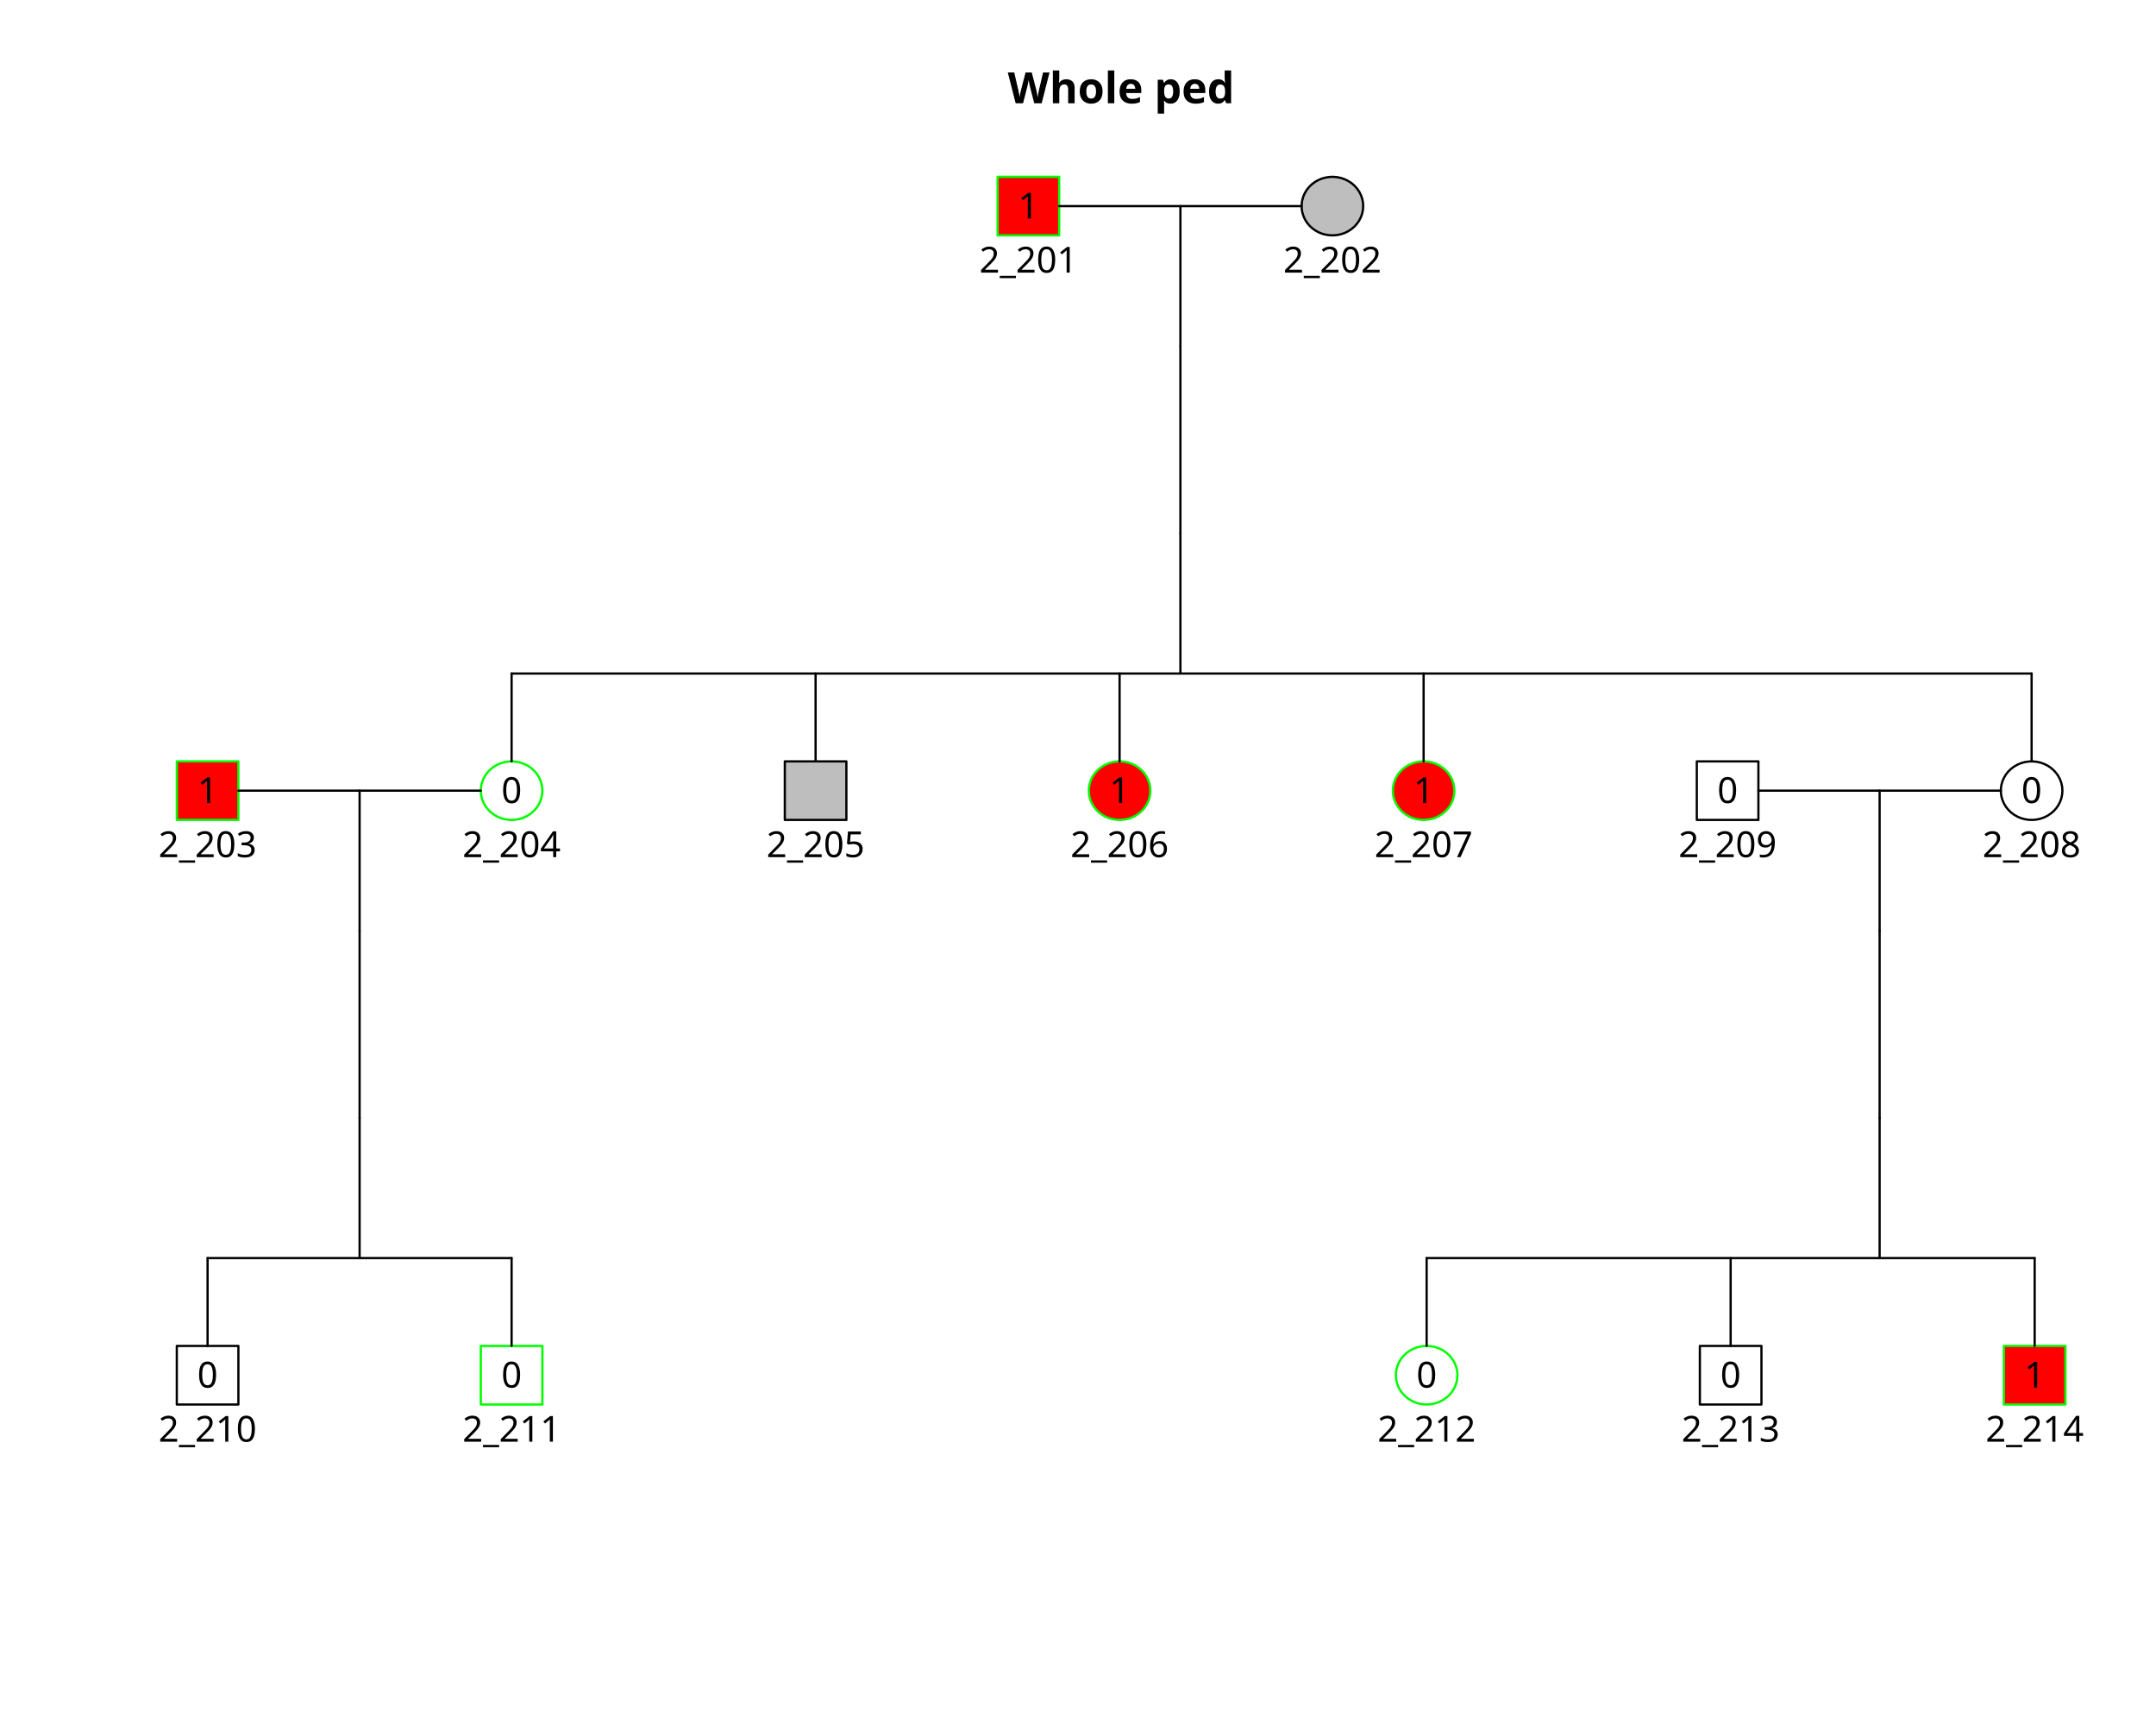
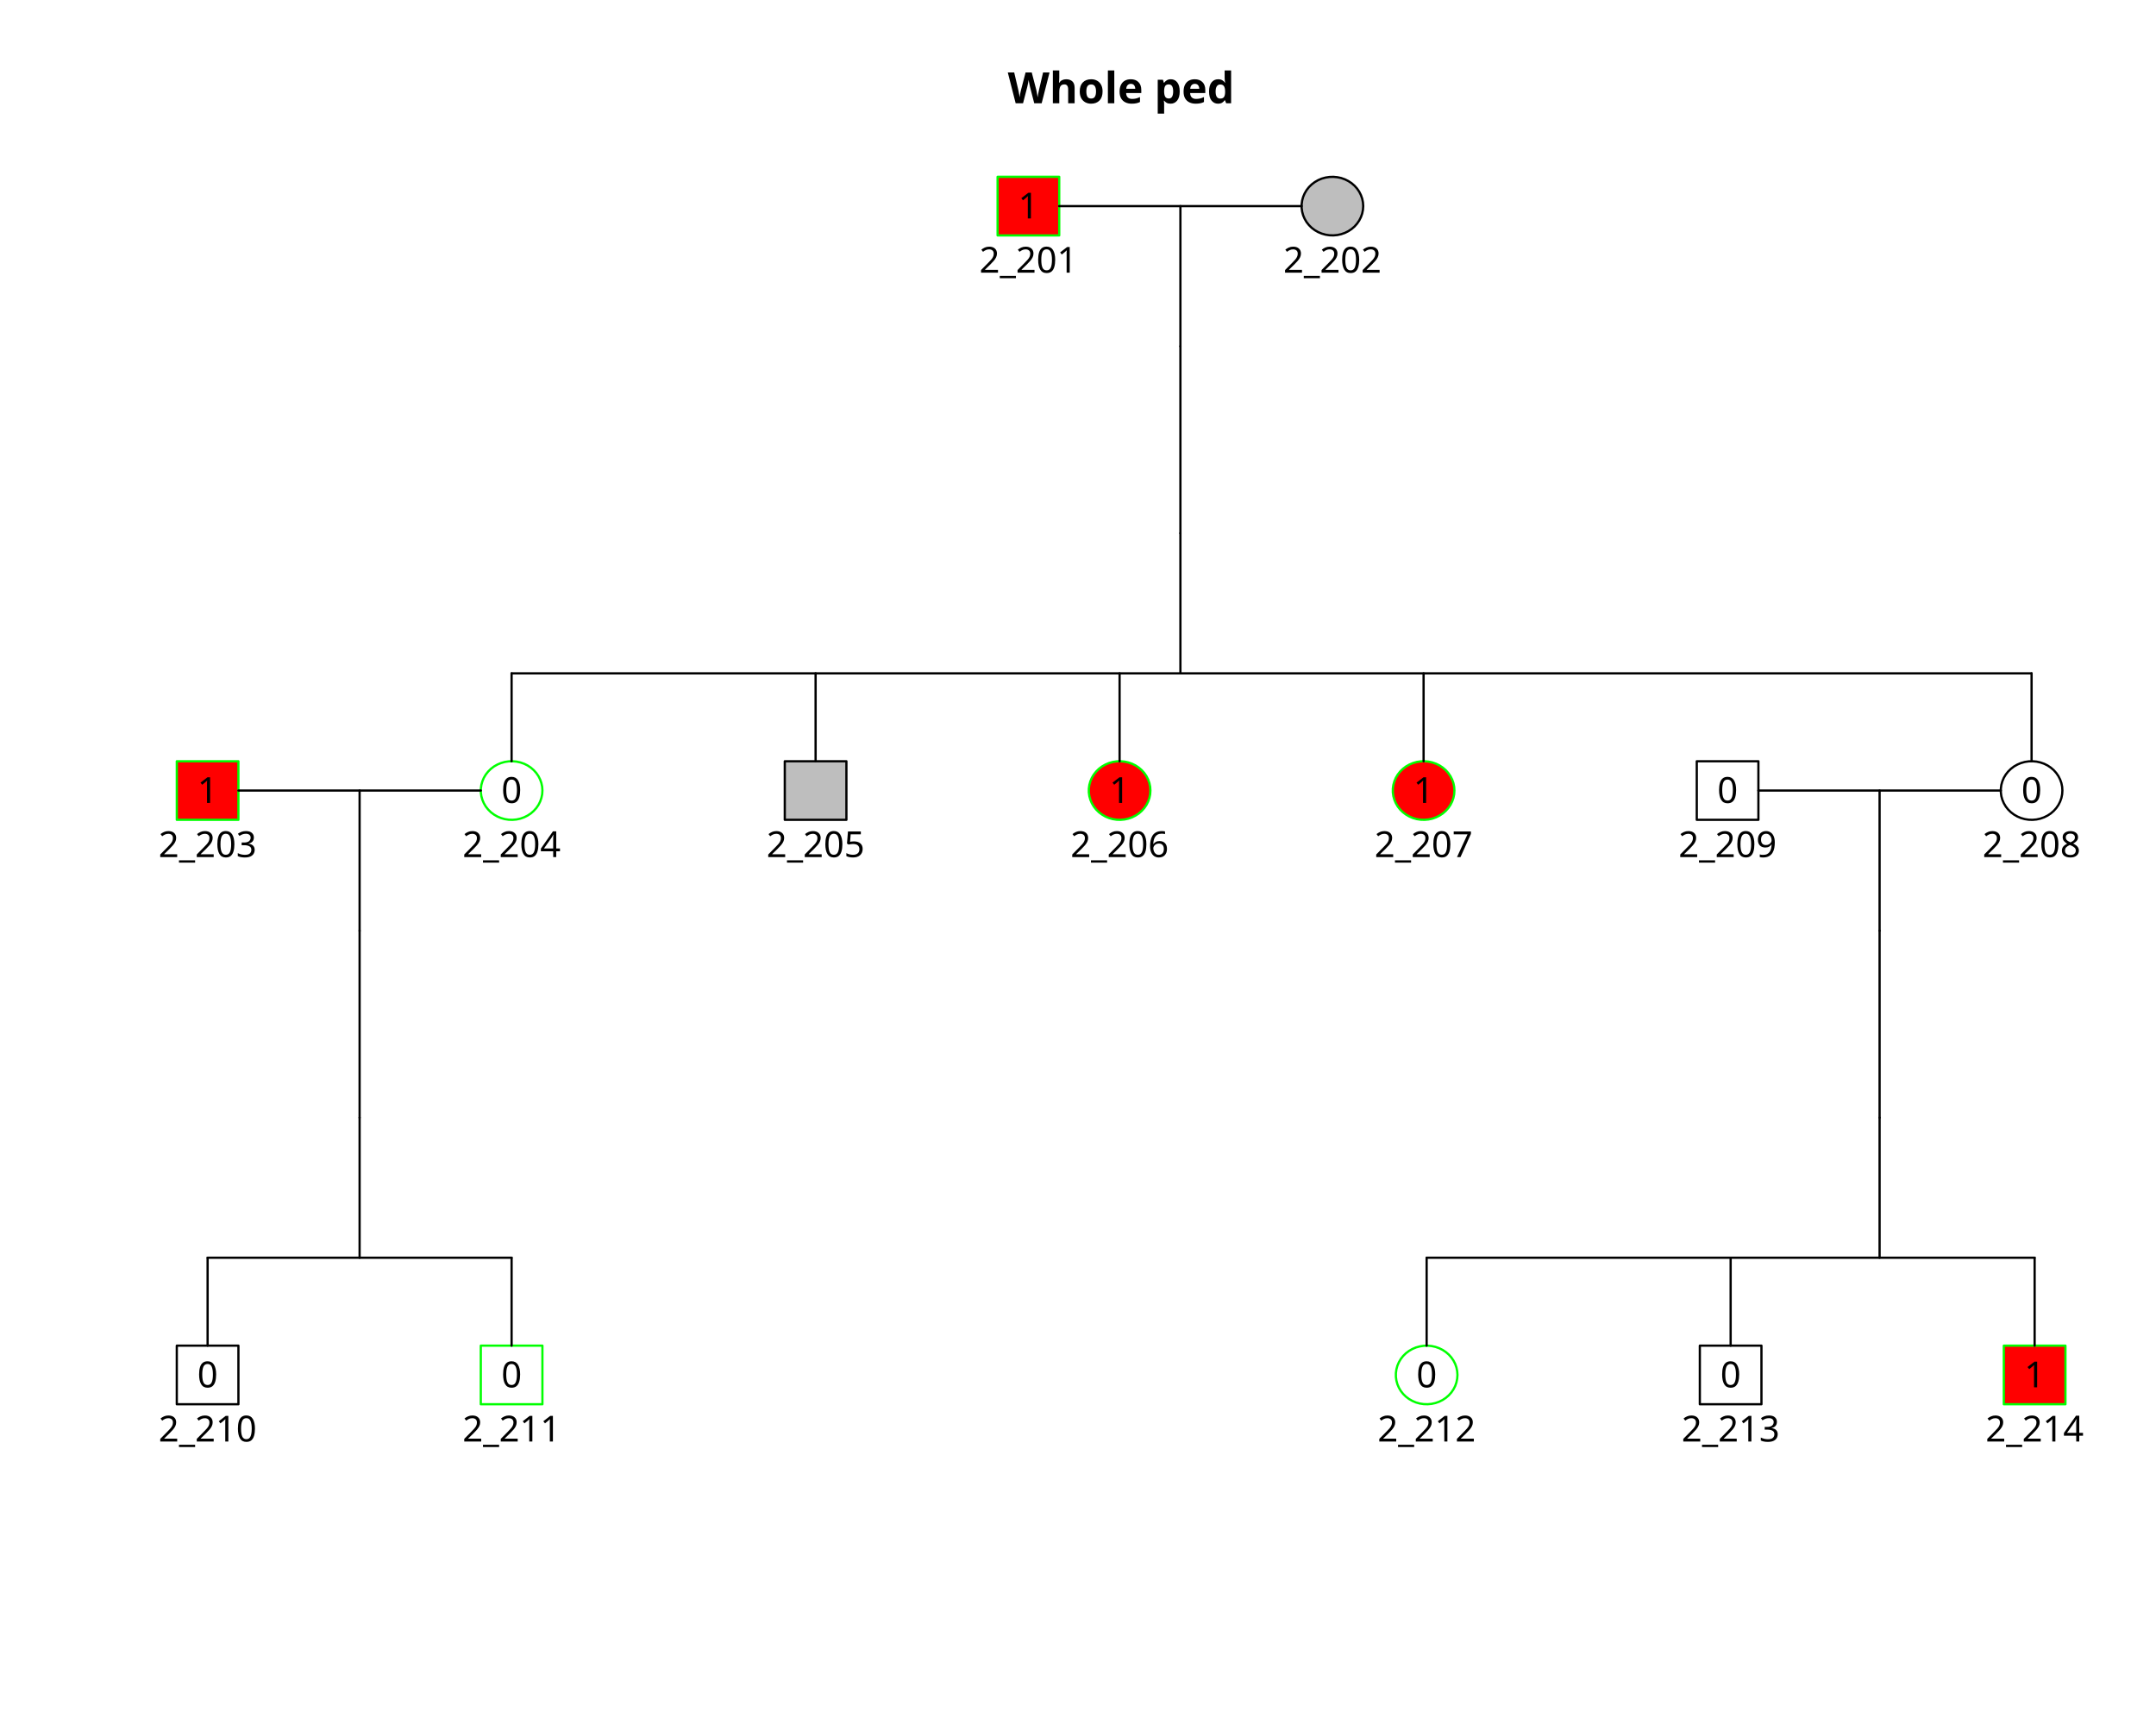
<svg xmlns="http://www.w3.org/2000/svg" class="svglite" data-engine-version="2.0" width="720.00pt" height="576.00pt" viewBox="0 0 720.00 576.00">
  <defs>
    <style type="text/css">
    .svglite line, .svglite polyline, .svglite polygon, .svglite path, .svglite rect, .svglite circle {
      fill: none;
      stroke: #000000;
      stroke-linecap: round;
      stroke-linejoin: round;
      stroke-miterlimit: 10.00;
    }
  </style>
  </defs>
  <rect width="100%" height="100%" style="stroke: none; fill: #FFFFFF;" />
  <defs>
    <clipPath id="cpMC4wMHw3MjAuMDB8MC4wMHw1NzYuMDA=">
      <rect x="0.00" y="0.00" width="720.00" height="576.00" />
    </clipPath>
  </defs>
  <g clip-path="url(#cpMC4wMHw3MjAuMDB8MC4wMHw1NzYuMDA=)">
    <text x="374.40" y="34.48" text-anchor="middle" style="font-size: 14.40px; font-weight: bold; font-family: sans;" textLength="68.84px" lengthAdjust="spacingAndGlyphs">Whole ped</text>
-     <polygon points="333.15,59.04 333.15,78.60 353.72,78.60 353.72,59.04 " style="stroke-width: 0.75; stroke: #00FF00; fill: #FF0000;" />
-     <polygon points="59.04,254.23 59.04,273.79 79.61,273.79 79.61,254.23 " style="stroke-width: 0.75; stroke: #00FF00; fill: #FF0000;" />
-     <polygon points="59.04,449.42 59.04,468.98 79.61,468.98 79.61,449.42 " style="stroke-width: 0.75; fill: #FFFFFF;" />
-     <polygon points="455.24,68.82 455.16,70.07 454.91,71.30 454.49,72.49 453.92,73.62 453.20,74.67 452.35,75.62 451.37,76.46 450.29,77.18 449.12,77.76 447.88,78.19 446.60,78.47 445.29,78.59 443.97,78.55 442.67,78.35 441.41,78.00 440.20,77.49 439.07,76.84 438.04,76.06 437.13,75.16 436.34,74.15 435.69,73.06 435.20,71.90 434.86,70.69 434.70,69.44 434.70,68.19 434.86,66.95 435.20,65.74 435.69,64.58 436.34,63.48 437.13,62.48 438.04,61.58 439.07,60.80 440.20,60.15 441.41,59.64 442.67,59.29 443.97,59.09 445.29,59.05 446.60,59.17 447.88,59.44 449.12,59.88 450.29,60.46 451.37,61.17 452.35,62.02 453.20,62.97 453.92,64.02 454.49,65.15 454.91,66.34 455.16,67.57 455.24,68.82 " style="stroke-width: 0.75; fill: #BEBEBE;" />
-     <polygon points="181.13,264.01 181.05,265.26 180.79,266.49 180.38,267.68 179.81,268.81 179.09,269.86 178.23,270.81 177.26,271.65 176.18,272.37 175.01,272.95 173.77,273.38 172.49,273.66 171.18,273.78 169.86,273.74 168.56,273.54 167.30,273.19 166.09,272.68 164.96,272.03 163.93,271.25 163.02,270.35 162.23,269.34 161.58,268.25 161.09,267.09 160.75,265.88 160.58,264.64 160.58,263.38 160.75,262.14 161.09,260.93 161.58,259.77 162.23,258.67 163.02,257.67 163.93,256.77 164.96,255.99 166.09,255.34 167.30,254.83 168.56,254.48 169.86,254.28 171.18,254.24 172.49,254.36 173.77,254.63 175.01,255.07 176.18,255.65 177.26,256.36 178.23,257.21 179.09,258.16 179.81,259.21 180.38,260.34 180.79,261.53 181.05,262.76 181.13,264.01 " style="stroke-width: 0.75; stroke: #00FF00; fill: #FFFFFF;" />
-     <polygon points="160.56,449.42 160.56,468.98 181.13,468.98 181.13,449.42 " style="stroke-width: 0.75; stroke: #00FF00; fill: #FFFFFF;" />
-     <polygon points="262.09,254.23 262.09,273.79 282.65,273.79 282.65,254.23 " style="stroke-width: 0.75; fill: #BEBEBE;" />
-     <polygon points="486.71,459.20 486.63,460.45 486.38,461.68 485.96,462.87 485.39,464.00 484.67,465.05 483.82,466.00 482.84,466.84 481.76,467.56 480.59,468.14 479.36,468.57 478.07,468.85 476.76,468.97 475.44,468.93 474.14,468.73 472.88,468.38 471.67,467.87 470.55,467.22 469.52,466.44 468.60,465.54 467.81,464.53 467.16,463.44 466.67,462.28 466.34,461.07 466.17,459.83 466.17,458.57 466.34,457.33 466.67,456.12 467.16,454.96 467.81,453.86 468.60,452.86 469.52,451.96 470.55,451.18 471.67,450.53 472.88,450.02 474.14,449.67 475.44,449.47 476.76,449.43 478.07,449.55 479.36,449.82 480.59,450.26 481.76,450.84 482.84,451.55 483.82,452.40 484.67,453.35 485.39,454.40 485.96,455.53 486.38,456.72 486.63,457.95 486.71,459.20 " style="stroke-width: 0.75; stroke: #00FF00; fill: #FFFFFF;" />
-     <polygon points="384.18,264.01 384.09,265.26 383.84,266.49 383.42,267.68 382.85,268.81 382.13,269.86 381.28,270.81 380.30,271.65 379.22,272.37 378.06,272.95 376.82,273.38 375.53,273.66 374.22,273.78 372.90,273.74 371.60,273.54 370.34,273.19 369.14,272.68 368.01,272.03 366.98,271.25 366.06,270.35 365.27,269.34 364.63,268.25 364.13,267.09 363.80,265.88 363.63,264.64 363.63,263.38 363.80,262.14 364.13,260.93 364.63,259.77 365.27,258.67 366.06,257.67 366.98,256.77 368.01,255.99 369.14,255.34 370.34,254.83 371.60,254.48 372.90,254.28 374.22,254.24 375.53,254.36 376.82,254.63 378.06,255.07 379.22,255.65 380.30,256.36 381.28,257.21 382.13,258.16 382.85,259.21 383.42,260.34 383.84,261.53 384.09,262.76 384.18,264.01 " style="stroke-width: 0.75; stroke: #00FF00; fill: #FF0000;" />
-     <polygon points="567.67,449.42 567.67,468.98 588.24,468.98 588.24,449.42 " style="stroke-width: 0.75; fill: #FFFFFF;" />
-     <polygon points="485.70,264.01 485.61,265.26 485.36,266.49 484.95,267.68 484.38,268.81 483.66,269.86 482.80,270.81 481.83,271.65 480.75,272.37 479.58,272.95 478.34,273.38 477.06,273.66 475.74,273.78 474.43,273.74 473.13,273.54 471.86,273.19 470.66,272.68 469.53,272.03 468.50,271.25 467.58,270.35 466.80,269.34 466.15,268.25 465.66,267.09 465.32,265.88 465.15,264.64 465.15,263.38 465.32,262.14 465.66,260.93 466.15,259.77 466.80,258.67 467.58,257.67 468.50,256.77 469.53,255.99 470.66,255.34 471.86,254.83 473.13,254.48 474.43,254.28 475.74,254.24 477.06,254.36 478.34,254.63 479.58,255.07 480.75,255.65 481.83,256.36 482.80,257.21 483.66,258.16 484.38,259.21 484.95,260.34 485.36,261.53 485.61,262.76 485.70,264.01 " style="stroke-width: 0.75; stroke: #00FF00; fill: #FF0000;" />
-     <polygon points="669.19,449.42 669.19,468.98 689.76,468.98 689.76,449.42 " style="stroke-width: 0.75; stroke: #00FF00; fill: #FF0000;" />
-     <polygon points="566.65,254.23 566.65,273.79 587.22,273.79 587.22,254.23 " style="stroke-width: 0.75; fill: #FFFFFF;" />
-     <polygon points="688.74,264.01 688.66,265.26 688.41,266.49 687.99,267.68 687.42,268.81 686.70,269.86 685.85,270.81 684.87,271.65 683.79,272.37 682.62,272.95 681.39,273.38 680.10,273.66 678.79,273.78 677.47,273.74 676.17,273.54 674.91,273.19 673.70,272.68 672.58,272.03 671.55,271.25 670.63,270.35 669.84,269.34 669.20,268.25 668.70,267.09 668.37,265.88 668.20,264.64 668.20,263.38 668.37,262.14 668.70,260.93 669.20,259.77 669.84,258.67 670.63,257.67 671.55,256.77 672.58,255.99 673.70,255.34 674.91,254.83 676.17,254.48 677.47,254.28 678.79,254.24 680.10,254.36 681.39,254.63 682.62,255.07 683.79,255.65 684.87,256.36 685.85,257.21 686.70,258.16 687.42,259.21 687.99,260.34 688.41,261.53 688.66,262.76 688.74,264.01 " style="stroke-width: 0.75; fill: #FFFFFF;" />
+     <polygon points="333.15,59.04 333.15,78.61 353.73,78.61 353.73,59.04 " style="stroke-width: 0.75; stroke: #00FF00; fill: #FF0000;" />
+     <polygon points="59.04,254.19 59.04,273.75 79.62,273.75 79.62,254.19 " style="stroke-width: 0.75; stroke: #00FF00; fill: #FF0000;" />
+     <polygon points="59.04,449.33 59.04,468.90 79.62,468.90 79.62,449.33 " style="stroke-width: 0.75; fill: #FFFFFF;" />
+     <polygon points="455.25,68.82 455.16,70.07 454.91,71.30 454.49,72.49 453.92,73.62 453.20,74.67 452.35,75.63 451.37,76.47 450.29,77.19 449.12,77.77 447.88,78.20 446.60,78.48 445.29,78.60 443.97,78.56 442.67,78.36 441.40,78.00 440.20,77.50 439.07,76.85 438.04,76.07 437.12,75.16 436.33,74.16 435.69,73.07 435.19,71.91 434.86,70.69 434.69,69.45 434.69,68.20 434.86,66.95 435.19,65.74 435.69,64.58 436.33,63.49 437.12,62.48 438.04,61.58 439.07,60.80 440.20,60.15 441.40,59.64 442.67,59.29 443.97,59.09 445.29,59.05 446.60,59.17 447.88,59.44 449.12,59.88 450.29,60.46 451.37,61.17 452.35,62.02 453.20,62.97 453.92,64.02 454.49,65.15 454.91,66.34 455.16,67.57 455.25,68.82 " style="stroke-width: 0.75; fill: #BEBEBE;" />
+     <polygon points="181.14,263.97 181.06,265.22 180.80,266.45 180.39,267.64 179.82,268.77 179.10,269.82 178.24,270.77 177.27,271.62 176.19,272.33 175.02,272.91 173.78,273.35 172.49,273.63 171.18,273.75 169.86,273.71 168.56,273.51 167.30,273.15 166.09,272.64 164.96,271.99 163.93,271.21 163.02,270.31 162.23,269.31 161.58,268.21 161.09,267.05 160.75,265.84 160.58,264.60 160.58,263.34 160.75,262.10 161.09,260.89 161.58,259.72 162.23,258.63 163.02,257.63 163.93,256.73 164.96,255.94 166.09,255.30 167.30,254.79 168.56,254.43 169.86,254.23 171.18,254.19 172.49,254.31 173.78,254.59 175.02,255.02 176.19,255.60 177.27,256.32 178.24,257.16 179.10,258.12 179.82,259.17 180.39,260.30 180.80,261.49 181.06,262.72 181.14,263.97 " style="stroke-width: 0.75; stroke: #00FF00; fill: #FFFFFF;" />
+     <polygon points="160.56,449.33 160.56,468.90 181.14,468.90 181.14,449.33 " style="stroke-width: 0.75; stroke: #00FF00; fill: #FFFFFF;" />
+     <polygon points="262.08,254.19 262.08,273.75 282.66,273.75 282.66,254.19 " style="stroke-width: 0.75; fill: #BEBEBE;" />
+     <polygon points="486.72,459.11 486.63,460.37 486.38,461.60 485.97,462.79 485.39,463.92 484.67,464.97 483.82,465.92 482.84,466.76 481.76,467.48 480.59,468.06 479.36,468.49 478.07,468.77 476.76,468.89 475.44,468.85 474.14,468.65 472.87,468.30 471.67,467.79 470.54,467.14 469.51,466.36 468.59,465.46 467.80,464.45 467.16,463.36 466.66,462.20 466.33,460.98 466.16,459.74 466.16,458.49 466.33,457.24 466.66,456.03 467.16,454.87 467.80,453.78 468.59,452.77 469.51,451.87 470.54,451.09 471.67,450.44 472.87,449.93 474.14,449.58 475.44,449.38 476.76,449.34 478.07,449.46 479.36,449.74 480.59,450.17 481.76,450.75 482.84,451.47 483.82,452.31 484.67,453.26 485.39,454.31 485.97,455.44 486.38,456.63 486.63,457.86 486.72,459.11 " style="stroke-width: 0.75; stroke: #00FF00; fill: #FFFFFF;" />
+     <polygon points="384.18,263.97 384.10,265.22 383.85,266.45 383.43,267.64 382.86,268.77 382.14,269.82 381.28,270.77 380.31,271.62 379.23,272.33 378.06,272.91 376.82,273.35 375.53,273.63 374.22,273.75 372.90,273.71 371.60,273.51 370.34,273.15 369.13,272.64 368.01,271.99 366.97,271.21 366.06,270.31 365.27,269.31 364.62,268.21 364.13,267.05 363.79,265.84 363.62,264.60 363.62,263.34 363.79,262.10 364.13,260.89 364.62,259.72 365.27,258.63 366.06,257.63 366.97,256.73 368.01,255.94 369.13,255.30 370.34,254.79 371.60,254.43 372.90,254.23 374.22,254.19 375.53,254.31 376.82,254.59 378.06,255.02 379.23,255.60 380.31,256.32 381.28,257.16 382.14,258.12 382.86,259.17 383.43,260.30 383.85,261.49 384.10,262.72 384.18,263.97 " style="stroke-width: 0.75; stroke: #00FF00; fill: #FF0000;" />
+     <polygon points="567.66,449.33 567.66,468.90 588.24,468.90 588.24,449.33 " style="stroke-width: 0.75; fill: #FFFFFF;" />
+     <polygon points="485.70,263.97 485.62,265.22 485.37,266.45 484.95,267.64 484.38,268.77 483.66,269.82 482.81,270.77 481.83,271.62 480.75,272.33 479.58,272.91 478.34,273.35 477.06,273.63 475.74,273.75 474.43,273.71 473.12,273.51 471.86,273.15 470.65,272.64 469.53,271.99 468.50,271.21 467.58,270.31 466.79,269.31 466.14,268.21 465.65,267.05 465.31,265.84 465.14,264.60 465.14,263.34 465.31,262.10 465.65,260.89 466.14,259.72 466.79,258.63 467.58,257.63 468.50,256.73 469.53,255.94 470.65,255.30 471.86,254.79 473.12,254.43 474.43,254.23 475.74,254.19 477.06,254.31 478.34,254.59 479.58,255.02 480.75,255.60 481.83,256.32 482.81,257.16 483.66,258.12 484.38,259.17 484.95,260.30 485.37,261.49 485.62,262.72 485.70,263.97 " style="stroke-width: 0.75; stroke: #00FF00; fill: #FF0000;" />
+     <polygon points="669.18,449.33 669.18,468.90 689.76,468.90 689.76,449.33 " style="stroke-width: 0.75; stroke: #00FF00; fill: #FF0000;" />
+     <polygon points="566.64,254.19 566.64,273.75 587.22,273.75 587.22,254.19 " style="stroke-width: 0.75; fill: #FFFFFF;" />
+     <polygon points="688.74,263.97 688.66,265.22 688.41,266.45 687.99,267.64 687.42,268.77 686.70,269.82 685.85,270.77 684.87,271.62 683.79,272.33 682.62,272.91 681.38,273.35 680.10,273.63 678.78,273.75 677.47,273.71 676.17,273.51 674.90,273.15 673.70,272.64 672.57,271.99 671.54,271.21 670.62,270.31 669.83,269.31 669.18,268.21 668.69,267.05 668.35,265.84 668.19,264.60 668.19,263.34 668.35,262.10 668.69,260.89 669.18,259.72 669.83,258.63 670.62,257.63 671.54,256.73 672.57,255.94 673.70,255.30 674.90,254.79 676.17,254.43 677.47,254.23 678.78,254.19 680.10,254.31 681.38,254.59 682.62,255.02 683.79,255.60 684.87,256.32 685.85,257.16 686.70,258.12 687.42,259.17 687.99,260.30 688.41,261.49 688.66,262.72 688.74,263.97 " style="stroke-width: 0.75; fill: #FFFFFF;" />
    <text x="343.44" y="72.95" text-anchor="middle" style="font-size: 12.00px; font-family: sans;" textLength="6.67px" lengthAdjust="spacingAndGlyphs">1</text>
-     <text x="69.32" y="268.14" text-anchor="middle" style="font-size: 12.00px; font-family: sans;" textLength="6.67px" lengthAdjust="spacingAndGlyphs">1</text>
-     <text x="69.32" y="463.33" text-anchor="middle" style="font-size: 12.00px; font-family: sans;" textLength="6.67px" lengthAdjust="spacingAndGlyphs">0</text>
-     <text x="170.86" y="268.14" text-anchor="middle" style="font-size: 12.00px; font-family: sans;" textLength="6.67px" lengthAdjust="spacingAndGlyphs">0</text>
-     <text x="170.85" y="463.33" text-anchor="middle" style="font-size: 12.00px; font-family: sans;" textLength="6.67px" lengthAdjust="spacingAndGlyphs">0</text>
-     <text x="476.44" y="463.33" text-anchor="middle" style="font-size: 12.00px; font-family: sans;" textLength="6.67px" lengthAdjust="spacingAndGlyphs">0</text>
-     <text x="373.90" y="268.14" text-anchor="middle" style="font-size: 12.00px; font-family: sans;" textLength="6.67px" lengthAdjust="spacingAndGlyphs">1</text>
-     <text x="577.95" y="463.33" text-anchor="middle" style="font-size: 12.00px; font-family: sans;" textLength="6.67px" lengthAdjust="spacingAndGlyphs">0</text>
-     <text x="475.43" y="268.14" text-anchor="middle" style="font-size: 12.00px; font-family: sans;" textLength="6.67px" lengthAdjust="spacingAndGlyphs">1</text>
-     <text x="679.48" y="463.33" text-anchor="middle" style="font-size: 12.00px; font-family: sans;" textLength="6.67px" lengthAdjust="spacingAndGlyphs">1</text>
-     <text x="576.94" y="268.14" text-anchor="middle" style="font-size: 12.00px; font-family: sans;" textLength="6.67px" lengthAdjust="spacingAndGlyphs">0</text>
-     <text x="678.47" y="268.14" text-anchor="middle" style="font-size: 12.00px; font-family: sans;" textLength="6.67px" lengthAdjust="spacingAndGlyphs">0</text>
-     <text x="343.44" y="91.02" text-anchor="middle" style="font-size: 12.00px; font-family: sans;" textLength="33.37px" lengthAdjust="spacingAndGlyphs">2_201</text>
-     <text x="69.32" y="286.21" text-anchor="middle" style="font-size: 12.00px; font-family: sans;" textLength="33.37px" lengthAdjust="spacingAndGlyphs">2_203</text>
-     <text x="69.32" y="481.40" text-anchor="middle" style="font-size: 12.00px; font-family: sans;" textLength="33.37px" lengthAdjust="spacingAndGlyphs">2_210</text>
-     <text x="444.96" y="91.02" text-anchor="middle" style="font-size: 12.00px; font-family: sans;" textLength="33.37px" lengthAdjust="spacingAndGlyphs">2_202</text>
-     <text x="170.85" y="286.21" text-anchor="middle" style="font-size: 12.00px; font-family: sans;" textLength="33.37px" lengthAdjust="spacingAndGlyphs">2_204</text>
-     <text x="170.85" y="481.40" text-anchor="middle" style="font-size: 12.00px; font-family: sans;" textLength="33.37px" lengthAdjust="spacingAndGlyphs">2_211</text>
-     <text x="272.37" y="286.21" text-anchor="middle" style="font-size: 12.00px; font-family: sans;" textLength="33.37px" lengthAdjust="spacingAndGlyphs">2_205</text>
-     <text x="476.43" y="481.40" text-anchor="middle" style="font-size: 12.00px; font-family: sans;" textLength="33.37px" lengthAdjust="spacingAndGlyphs">2_212</text>
-     <text x="373.89" y="286.21" text-anchor="middle" style="font-size: 12.00px; font-family: sans;" textLength="33.37px" lengthAdjust="spacingAndGlyphs">2_206</text>
-     <text x="577.95" y="481.40" text-anchor="middle" style="font-size: 12.00px; font-family: sans;" textLength="33.37px" lengthAdjust="spacingAndGlyphs">2_213</text>
-     <text x="475.42" y="286.21" text-anchor="middle" style="font-size: 12.00px; font-family: sans;" textLength="33.37px" lengthAdjust="spacingAndGlyphs">2_207</text>
-     <text x="679.48" y="481.40" text-anchor="middle" style="font-size: 12.00px; font-family: sans;" textLength="33.37px" lengthAdjust="spacingAndGlyphs">2_214</text>
-     <text x="576.94" y="286.21" text-anchor="middle" style="font-size: 12.00px; font-family: sans;" textLength="33.37px" lengthAdjust="spacingAndGlyphs">2_209</text>
-     <text x="678.46" y="286.21" text-anchor="middle" style="font-size: 12.00px; font-family: sans;" textLength="33.37px" lengthAdjust="spacingAndGlyphs">2_208</text>
-     <line x1="353.72" y1="68.82" x2="434.67" y2="68.82" style="stroke-width: 0.75;" />
-     <line x1="79.61" y1="264.01" x2="160.56" y2="264.01" style="stroke-width: 0.75;" />
-     <line x1="587.22" y1="264.01" x2="668.18" y2="264.01" style="stroke-width: 0.75;" />
-     <line x1="170.85" y1="254.23" x2="170.85" y2="224.90" style="stroke-width: 0.75;" />
-     <line x1="272.37" y1="254.23" x2="272.37" y2="224.90" style="stroke-width: 0.75;" />
-     <line x1="373.89" y1="254.23" x2="373.89" y2="224.90" style="stroke-width: 0.75;" />
-     <line x1="475.42" y1="254.23" x2="475.42" y2="224.90" style="stroke-width: 0.75;" />
-     <line x1="678.46" y1="254.23" x2="678.46" y2="224.90" style="stroke-width: 0.75;" />
-     <line x1="170.85" y1="224.90" x2="678.46" y2="224.90" style="stroke-width: 0.75;" />
-     <line x1="394.20" y1="224.90" x2="394.20" y2="178.07" style="stroke-width: 0.75;" />
-     <line x1="394.20" y1="178.07" x2="394.20" y2="115.64" style="stroke-width: 0.75;" />
-     <line x1="394.20" y1="115.64" x2="394.20" y2="68.82" style="stroke-width: 0.75;" />
-     <line x1="69.32" y1="449.42" x2="69.32" y2="420.09" style="stroke-width: 0.75;" />
-     <line x1="170.85" y1="449.42" x2="170.85" y2="420.09" style="stroke-width: 0.75;" />
-     <line x1="69.32" y1="420.09" x2="170.85" y2="420.09" style="stroke-width: 0.75;" />
-     <line x1="120.09" y1="420.09" x2="120.09" y2="373.26" style="stroke-width: 0.75;" />
-     <line x1="120.09" y1="373.26" x2="120.09" y2="310.83" style="stroke-width: 0.75;" />
-     <line x1="120.09" y1="310.83" x2="120.09" y2="264.01" style="stroke-width: 0.75;" />
-     <line x1="476.43" y1="449.42" x2="476.43" y2="420.09" style="stroke-width: 0.75;" />
-     <line x1="577.95" y1="449.42" x2="577.95" y2="420.09" style="stroke-width: 0.75;" />
-     <line x1="679.48" y1="449.42" x2="679.48" y2="420.09" style="stroke-width: 0.75;" />
-     <line x1="476.43" y1="420.09" x2="679.48" y2="420.09" style="stroke-width: 0.75;" />
-     <line x1="627.70" y1="420.09" x2="627.70" y2="373.26" style="stroke-width: 0.75;" />
-     <line x1="627.70" y1="373.26" x2="627.70" y2="310.83" style="stroke-width: 0.75;" />
-     <line x1="627.70" y1="310.83" x2="627.70" y2="264.01" style="stroke-width: 0.75;" />
+     <text x="69.33" y="268.10" text-anchor="middle" style="font-size: 12.00px; font-family: sans;" textLength="6.67px" lengthAdjust="spacingAndGlyphs">1</text>
+     <text x="69.33" y="463.25" text-anchor="middle" style="font-size: 12.00px; font-family: sans;" textLength="6.67px" lengthAdjust="spacingAndGlyphs">0</text>
+     <text x="170.86" y="268.10" text-anchor="middle" style="font-size: 12.00px; font-family: sans;" textLength="6.67px" lengthAdjust="spacingAndGlyphs">0</text>
+     <text x="170.85" y="463.25" text-anchor="middle" style="font-size: 12.00px; font-family: sans;" textLength="6.67px" lengthAdjust="spacingAndGlyphs">0</text>
+     <text x="476.44" y="463.25" text-anchor="middle" style="font-size: 12.00px; font-family: sans;" textLength="6.67px" lengthAdjust="spacingAndGlyphs">0</text>
+     <text x="373.90" y="268.10" text-anchor="middle" style="font-size: 12.00px; font-family: sans;" textLength="6.67px" lengthAdjust="spacingAndGlyphs">1</text>
+     <text x="577.95" y="463.25" text-anchor="middle" style="font-size: 12.00px; font-family: sans;" textLength="6.67px" lengthAdjust="spacingAndGlyphs">0</text>
+     <text x="475.42" y="268.10" text-anchor="middle" style="font-size: 12.00px; font-family: sans;" textLength="6.67px" lengthAdjust="spacingAndGlyphs">1</text>
+     <text x="679.47" y="463.24" text-anchor="middle" style="font-size: 12.00px; font-family: sans;" textLength="6.67px" lengthAdjust="spacingAndGlyphs">1</text>
+     <text x="576.93" y="268.10" text-anchor="middle" style="font-size: 12.00px; font-family: sans;" textLength="6.67px" lengthAdjust="spacingAndGlyphs">0</text>
+     <text x="678.47" y="268.10" text-anchor="middle" style="font-size: 12.00px; font-family: sans;" textLength="6.67px" lengthAdjust="spacingAndGlyphs">0</text>
+     <text x="343.44" y="91.05" text-anchor="middle" style="font-size: 12.00px; font-family: sans;" textLength="33.37px" lengthAdjust="spacingAndGlyphs">2_201</text>
+     <text x="69.33" y="286.20" text-anchor="middle" style="font-size: 12.00px; font-family: sans;" textLength="33.37px" lengthAdjust="spacingAndGlyphs">2_203</text>
+     <text x="69.33" y="481.34" text-anchor="middle" style="font-size: 12.00px; font-family: sans;" textLength="33.37px" lengthAdjust="spacingAndGlyphs">2_210</text>
+     <text x="444.96" y="91.05" text-anchor="middle" style="font-size: 12.00px; font-family: sans;" textLength="33.37px" lengthAdjust="spacingAndGlyphs">2_202</text>
+     <text x="170.85" y="286.20" text-anchor="middle" style="font-size: 12.00px; font-family: sans;" textLength="33.37px" lengthAdjust="spacingAndGlyphs">2_204</text>
+     <text x="170.85" y="481.34" text-anchor="middle" style="font-size: 12.00px; font-family: sans;" textLength="33.37px" lengthAdjust="spacingAndGlyphs">2_211</text>
+     <text x="272.37" y="286.20" text-anchor="middle" style="font-size: 12.00px; font-family: sans;" textLength="33.37px" lengthAdjust="spacingAndGlyphs">2_205</text>
+     <text x="476.43" y="481.34" text-anchor="middle" style="font-size: 12.00px; font-family: sans;" textLength="33.37px" lengthAdjust="spacingAndGlyphs">2_212</text>
+     <text x="373.89" y="286.20" text-anchor="middle" style="font-size: 12.00px; font-family: sans;" textLength="33.37px" lengthAdjust="spacingAndGlyphs">2_206</text>
+     <text x="577.95" y="481.34" text-anchor="middle" style="font-size: 12.00px; font-family: sans;" textLength="33.37px" lengthAdjust="spacingAndGlyphs">2_213</text>
+     <text x="475.41" y="286.20" text-anchor="middle" style="font-size: 12.00px; font-family: sans;" textLength="33.37px" lengthAdjust="spacingAndGlyphs">2_207</text>
+     <text x="679.47" y="481.34" text-anchor="middle" style="font-size: 12.00px; font-family: sans;" textLength="33.37px" lengthAdjust="spacingAndGlyphs">2_214</text>
+     <text x="576.93" y="286.20" text-anchor="middle" style="font-size: 12.00px; font-family: sans;" textLength="33.37px" lengthAdjust="spacingAndGlyphs">2_209</text>
+     <text x="678.45" y="286.20" text-anchor="middle" style="font-size: 12.00px; font-family: sans;" textLength="33.37px" lengthAdjust="spacingAndGlyphs">2_208</text>
+     <line x1="353.73" y1="68.82" x2="434.67" y2="68.82" style="stroke-width: 0.75;" />
+     <line x1="79.62" y1="263.97" x2="160.56" y2="263.97" style="stroke-width: 0.75;" />
+     <line x1="587.22" y1="263.97" x2="668.16" y2="263.97" style="stroke-width: 0.75;" />
+     <line x1="170.85" y1="254.19" x2="170.85" y2="224.84" style="stroke-width: 0.75;" />
+     <line x1="272.37" y1="254.19" x2="272.37" y2="224.84" style="stroke-width: 0.75;" />
+     <line x1="373.89" y1="254.19" x2="373.89" y2="224.84" style="stroke-width: 0.75;" />
+     <line x1="475.41" y1="254.19" x2="475.41" y2="224.84" style="stroke-width: 0.75;" />
+     <line x1="678.45" y1="254.19" x2="678.45" y2="224.84" style="stroke-width: 0.75;" />
+     <line x1="170.85" y1="224.84" x2="678.45" y2="224.84" style="stroke-width: 0.75;" />
+     <line x1="394.20" y1="224.84" x2="394.20" y2="178.03" style="stroke-width: 0.75;" />
+     <line x1="394.20" y1="178.03" x2="394.20" y2="115.63" style="stroke-width: 0.75;" />
+     <line x1="394.20" y1="115.63" x2="394.20" y2="68.82" style="stroke-width: 0.75;" />
+     <line x1="69.33" y1="449.33" x2="69.33" y2="419.98" style="stroke-width: 0.75;" />
+     <line x1="170.85" y1="449.33" x2="170.85" y2="419.98" style="stroke-width: 0.75;" />
+     <line x1="69.33" y1="419.98" x2="170.85" y2="419.98" style="stroke-width: 0.75;" />
+     <line x1="120.09" y1="419.98" x2="120.09" y2="373.18" style="stroke-width: 0.75;" />
+     <line x1="120.09" y1="373.18" x2="120.09" y2="310.77" style="stroke-width: 0.75;" />
+     <line x1="120.09" y1="310.77" x2="120.09" y2="263.97" style="stroke-width: 0.75;" />
+     <line x1="476.43" y1="449.33" x2="476.43" y2="419.98" style="stroke-width: 0.75;" />
+     <line x1="577.95" y1="449.33" x2="577.95" y2="419.98" style="stroke-width: 0.75;" />
+     <line x1="679.47" y1="449.33" x2="679.47" y2="419.98" style="stroke-width: 0.75;" />
+     <line x1="476.43" y1="419.98" x2="679.47" y2="419.98" style="stroke-width: 0.75;" />
+     <line x1="627.69" y1="419.98" x2="627.69" y2="373.18" style="stroke-width: 0.75;" />
+     <line x1="627.69" y1="373.18" x2="627.69" y2="310.77" style="stroke-width: 0.75;" />
+     <line x1="627.69" y1="310.77" x2="627.69" y2="263.97" style="stroke-width: 0.75;" />
  </g>
</svg>
